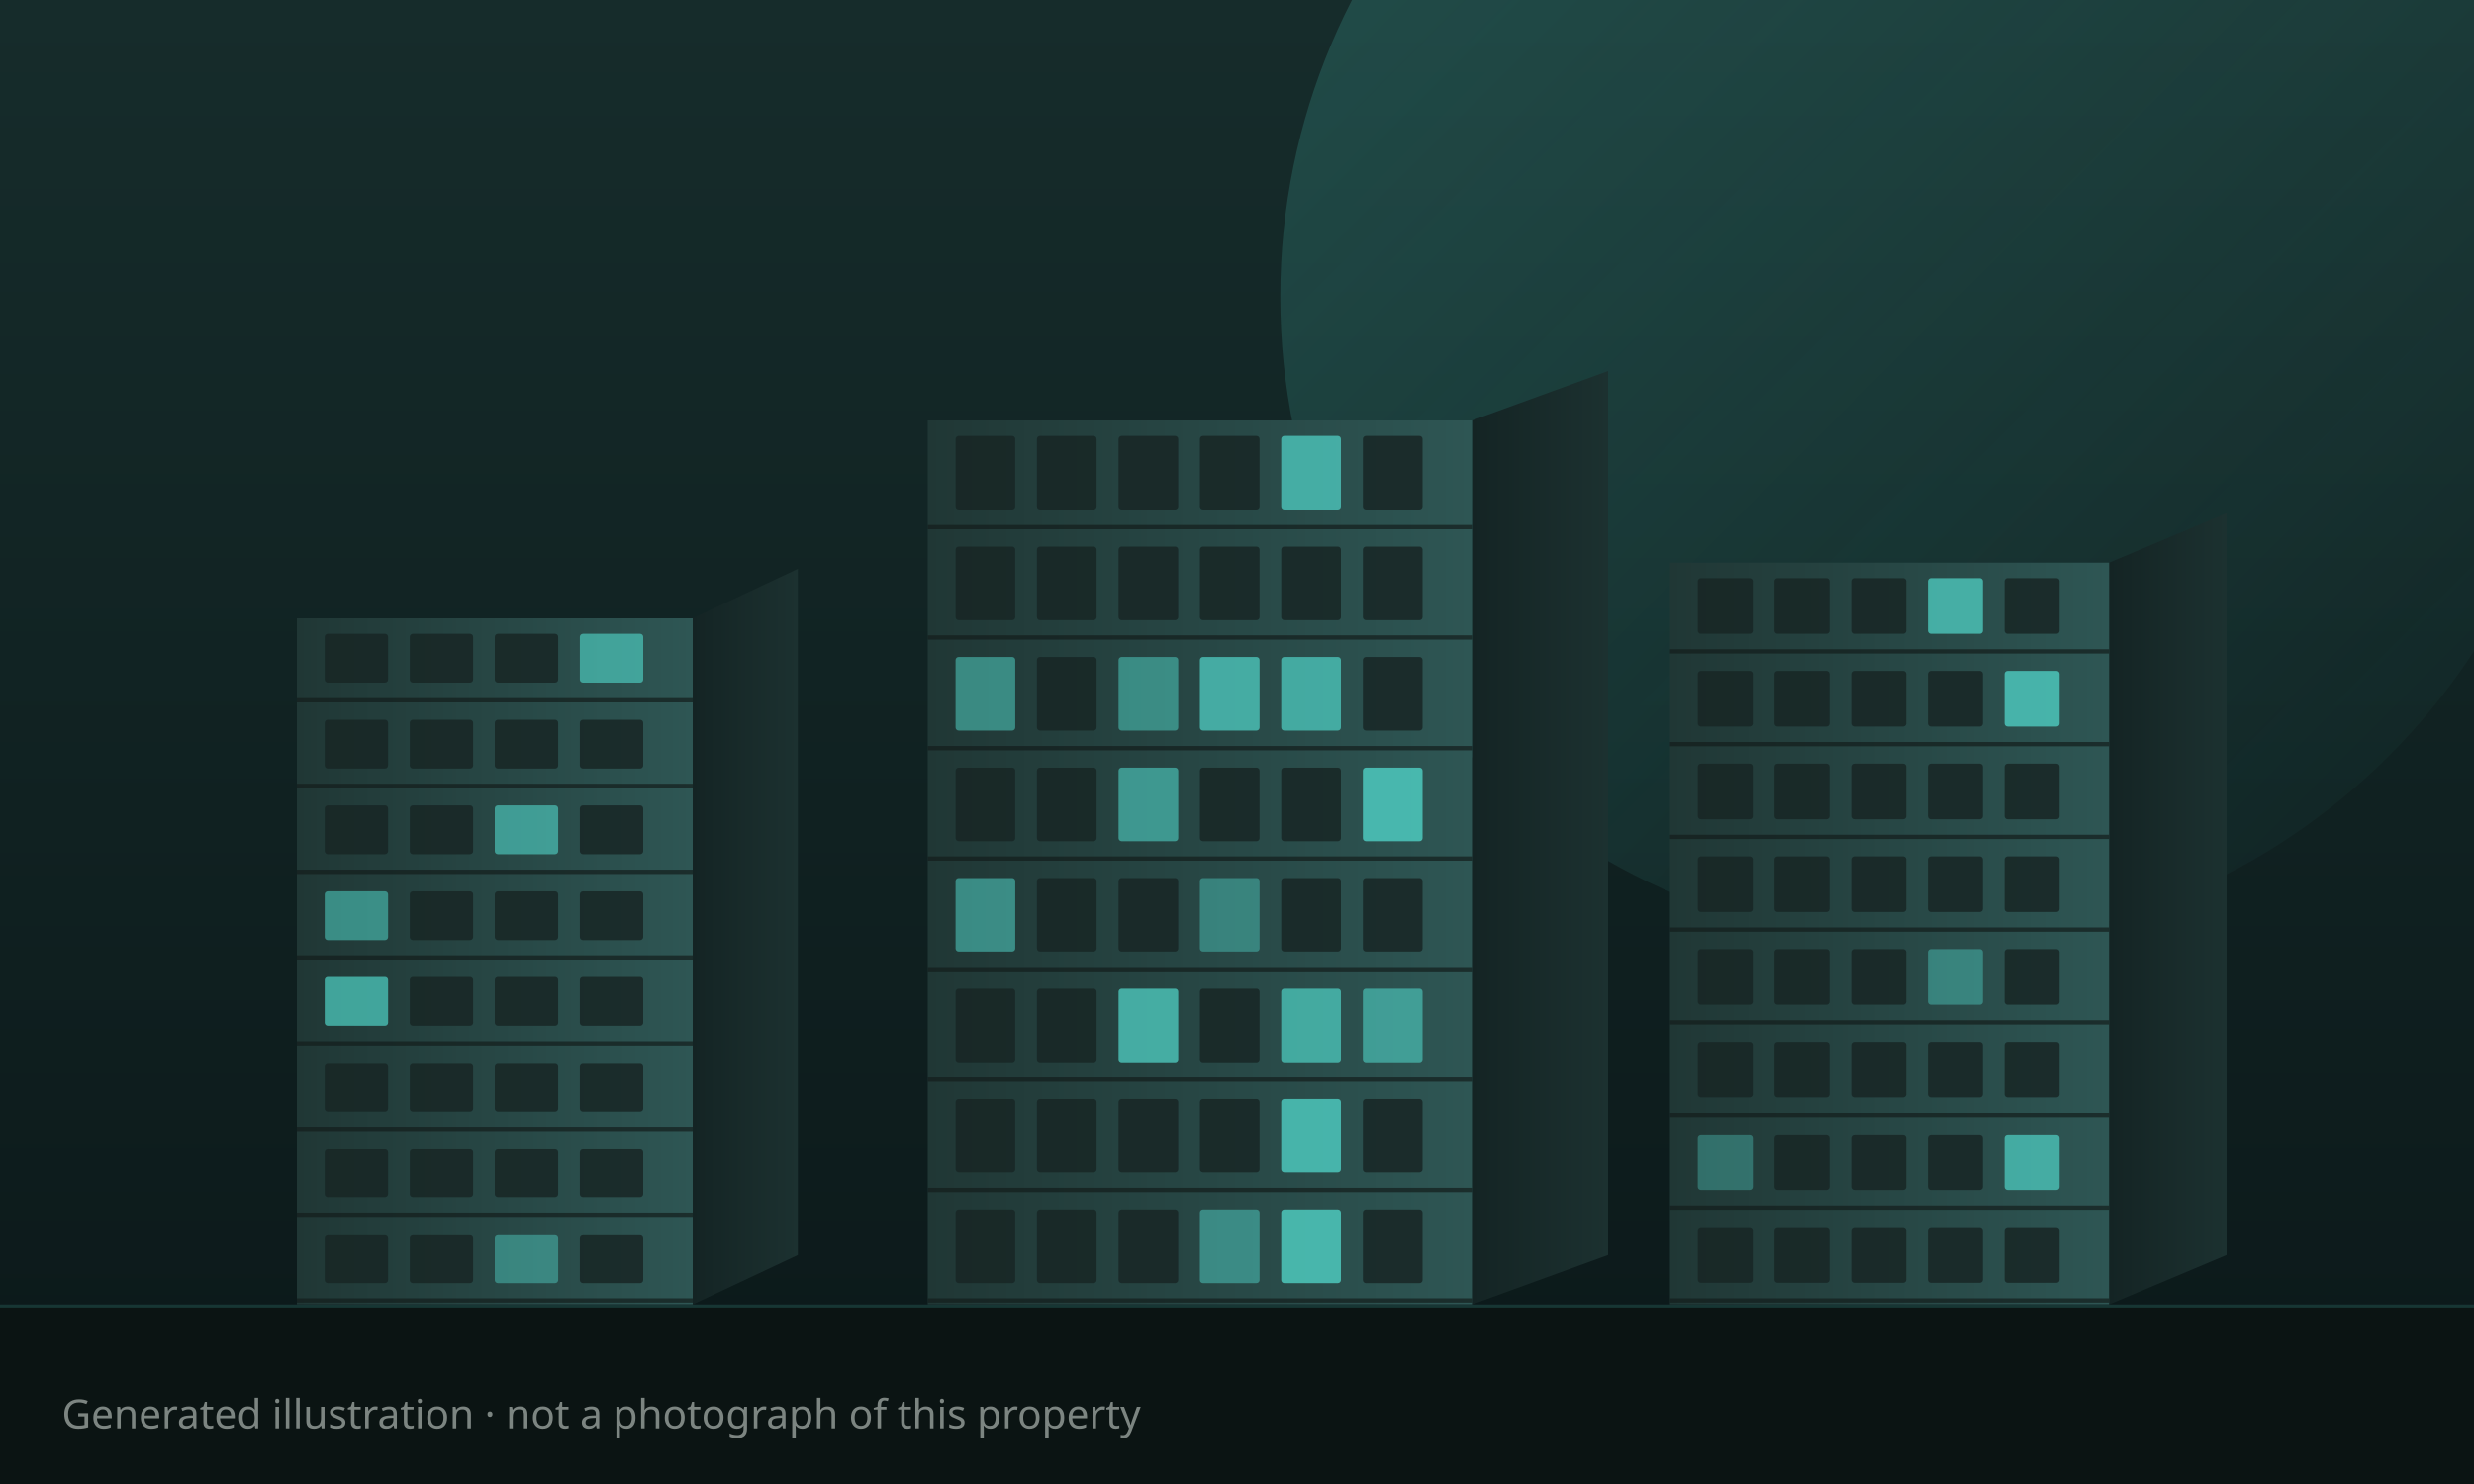
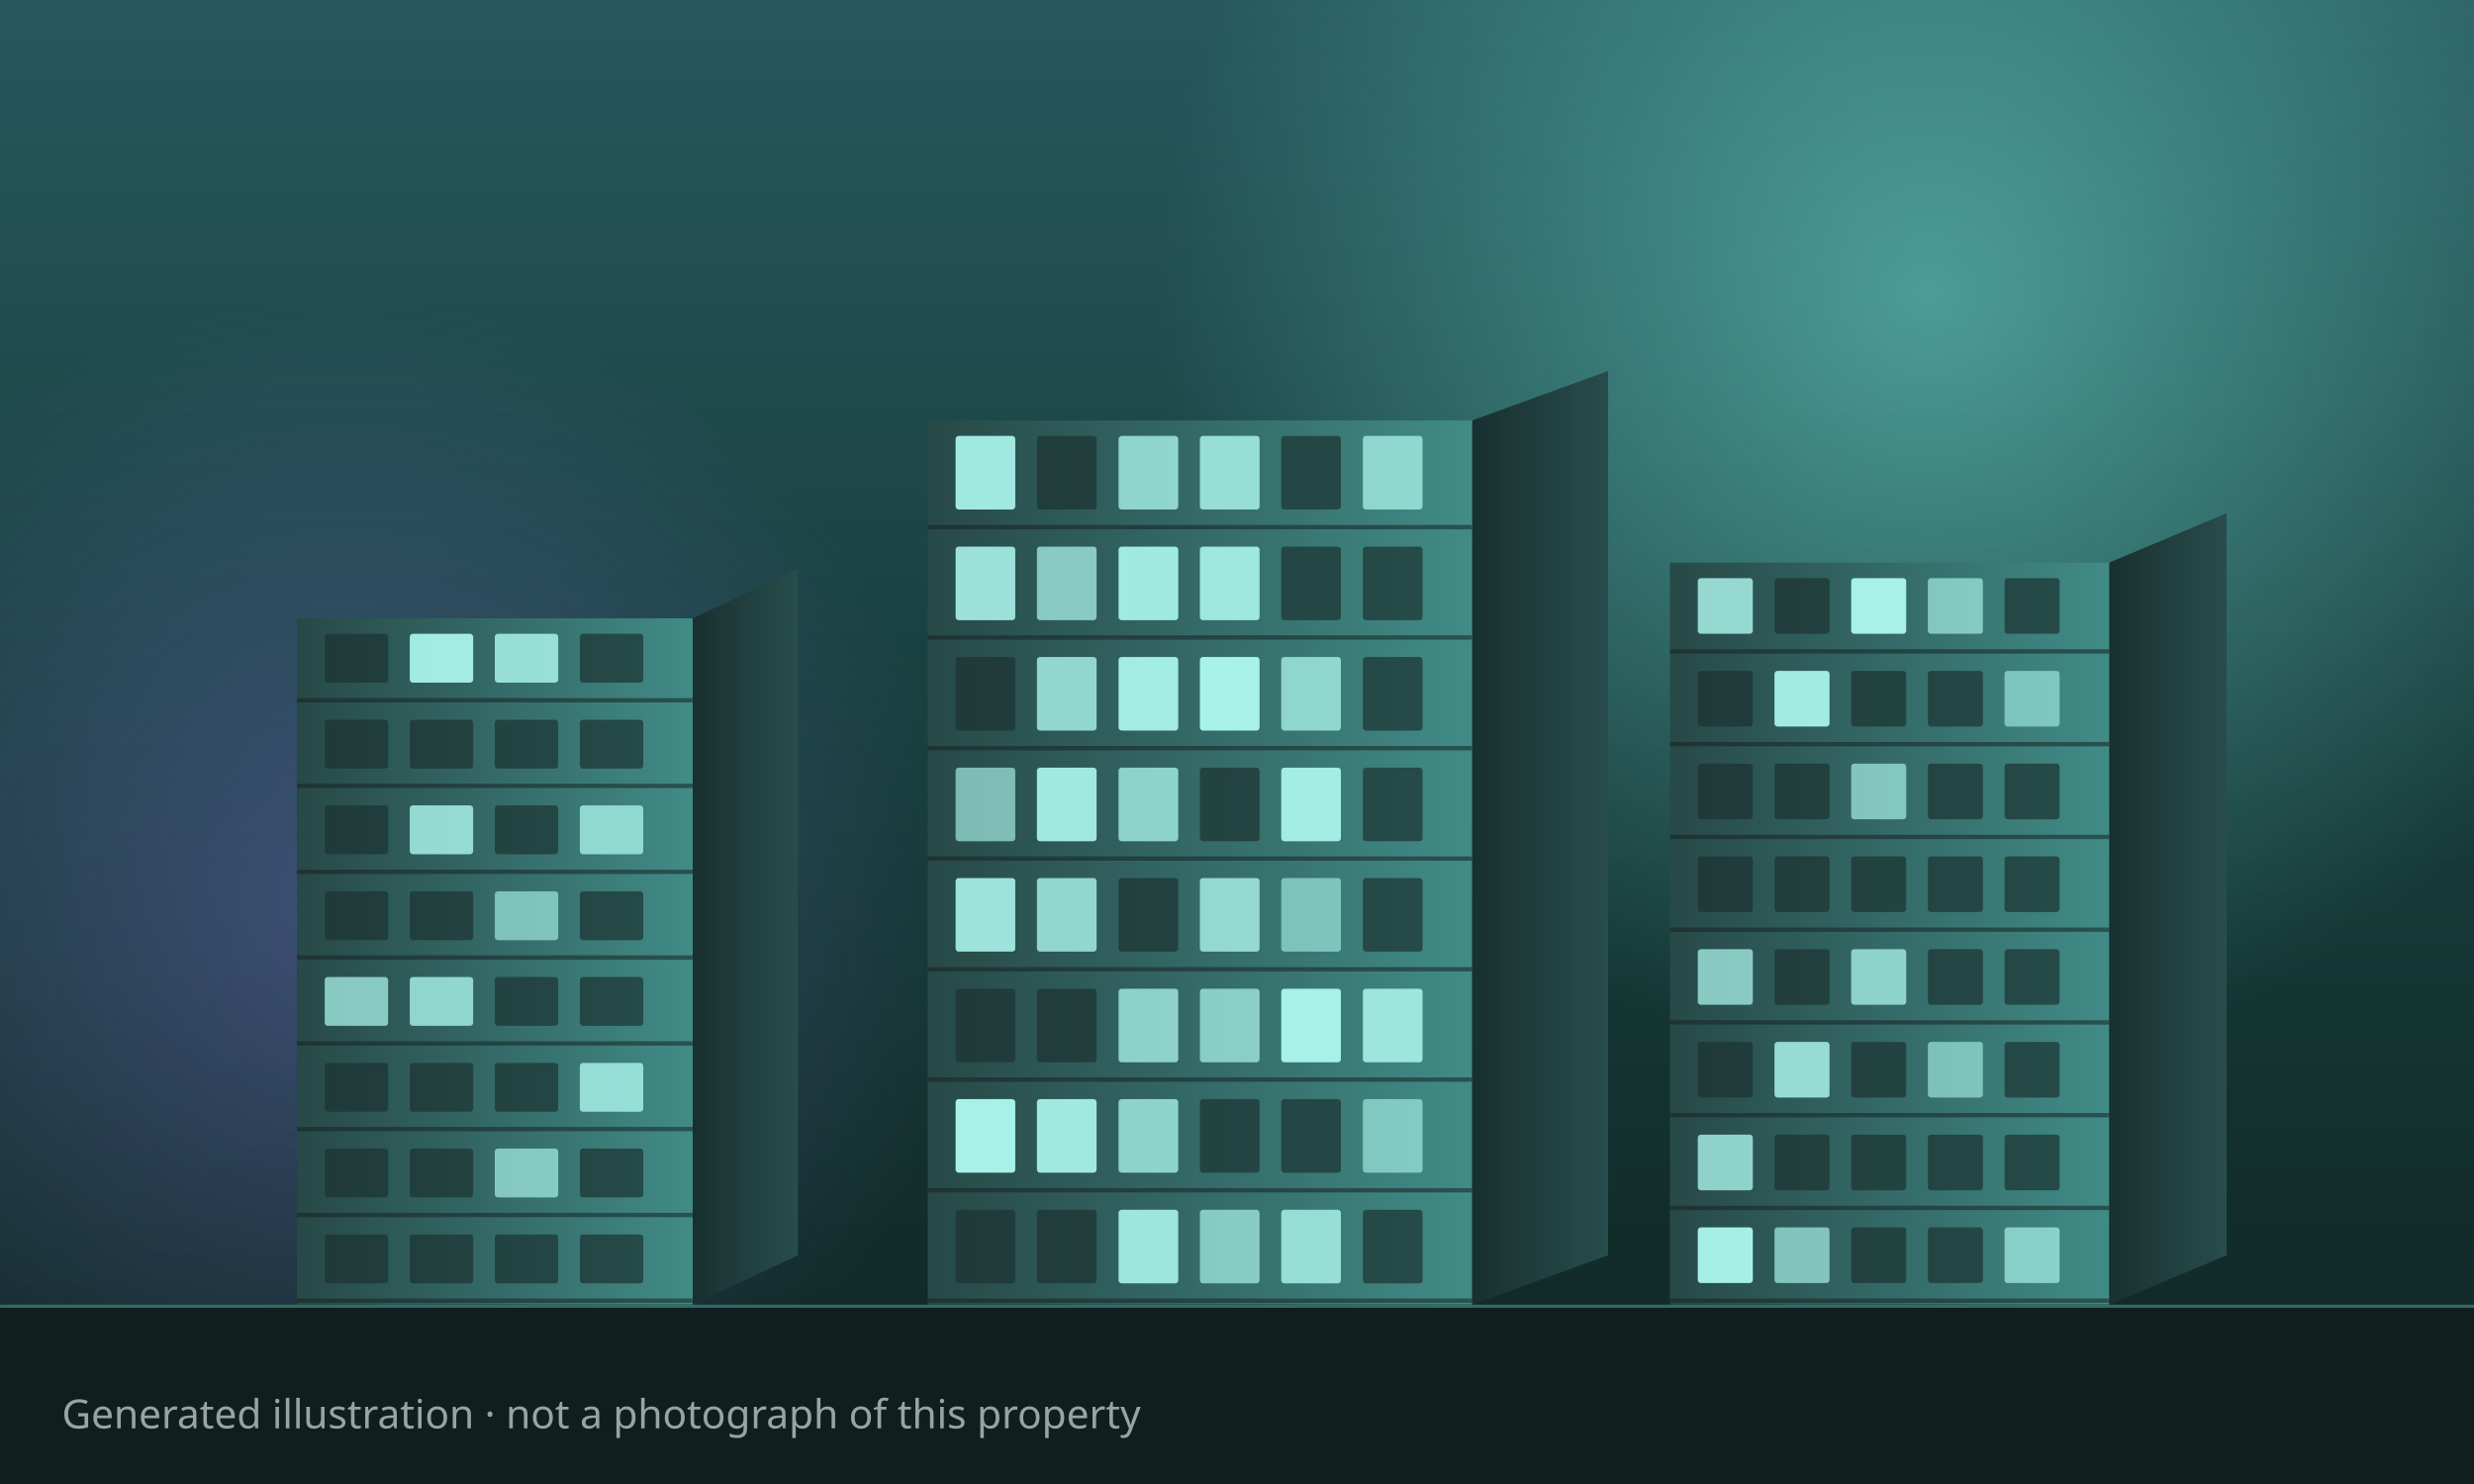
<svg xmlns="http://www.w3.org/2000/svg" viewBox="0 0 800 480" width="800" height="480" role="img" aria-label="Generated architectural illustration for 3 BHK in Northwind Arbour">
  <defs>
    <linearGradient id="sky" x1="0" y1="0" x2="0" y2="1">
-       <stop offset="0%" stop-color="hsl(177 34% 13%)" />
-       <stop offset="100%" stop-color="hsl(183 40% 7%)" />
+       <stop offset="0%" stop-color="hsl(187 42% 26%)" />
+       <stop offset="55%" stop-color="hsl(177 44% 16%)" />
+       <stop offset="100%" stop-color="hsl(173 46% 10%)" />
    </linearGradient>
-     <linearGradient id="glow" x1="0" y1="0" x2="1" y2="1">
-       <stop offset="0%" stop-color="#4fd1c5" stop-opacity="0.22" />
-       <stop offset="100%" stop-color="#4fd1c5" stop-opacity="0" />
-     </linearGradient>
+     <radialGradient id="glow">
+       <stop offset="0%" stop-color="#6fdcd2" stop-opacity="0.55" />
+       <stop offset="100%" stop-color="#6fdcd2" stop-opacity="0" />
+     </radialGradient>
+     <radialGradient id="glow2">
+       <stop offset="0%" stop-color="#8b7cf0" stop-opacity="0.34" />
+       <stop offset="100%" stop-color="#8b7cf0" stop-opacity="0" />
+     </radialGradient>
    <linearGradient id="face" x1="0" y1="0" x2="1" y2="0">
-       <stop offset="0%" stop-color="hsl(177 26% 17%)" />
-       <stop offset="100%" stop-color="hsl(177 30% 26%)" />
+       <stop offset="0%" stop-color="hsl(177 30% 22%)" />
+       <stop offset="100%" stop-color="hsl(177 36% 40%)" />
    </linearGradient>
    <linearGradient id="side" x1="0" y1="0" x2="1" y2="0">
-       <stop offset="0%" stop-color="hsl(177 30% 11%)" />
-       <stop offset="100%" stop-color="hsl(177 28% 15%)" />
+       <stop offset="0%" stop-color="hsl(177 34% 14%)" />
+       <stop offset="100%" stop-color="hsl(177 32% 23%)" />
    </linearGradient>
  </defs>
  <rect width="800" height="480" fill="url(#sky)" />
-   <circle cx="624" cy="96" r="210" fill="url(#glow)" />
+   <circle cx="624" cy="96" r="250" fill="url(#glow)" />
+   <circle cx="112" cy="297.6" r="200" fill="url(#glow2)" />
  <polygon points="224,200 258,184 258,406 224,422" fill="url(#side)" />
  <rect x="96" y="200" width="128" height="222" fill="url(#face)" />
-   <rect x="96" y="225.8" width="128" height="1.4" fill="hsl(177 22% 9%)" opacity="0.7" />
-   <rect x="105.0" y="205.0" width="20.5" height="15.8" rx="1" fill="hsl(177 24% 12%)" opacity="0.85" />
-   <rect x="132.5" y="205.0" width="20.5" height="15.8" rx="1" fill="hsl(177 24% 12%)" opacity="0.85" />
-   <rect x="160.0" y="205.0" width="20.5" height="15.8" rx="1" fill="hsl(177 24% 12%)" opacity="0.85" />
-   <rect x="187.5" y="205.0" width="20.5" height="15.8" rx="1" fill="#4fd1c5" opacity="0.64" />
-   <rect x="96" y="253.5" width="128" height="1.4" fill="hsl(177 22% 9%)" opacity="0.7" />
-   <rect x="105.0" y="232.8" width="20.5" height="15.8" rx="1" fill="hsl(177 24% 12%)" opacity="0.85" />
-   <rect x="132.5" y="232.8" width="20.5" height="15.8" rx="1" fill="hsl(177 24% 12%)" opacity="0.85" />
-   <rect x="160.0" y="232.8" width="20.5" height="15.8" rx="1" fill="hsl(177 24% 12%)" opacity="0.85" />
-   <rect x="187.5" y="232.8" width="20.5" height="15.8" rx="1" fill="hsl(177 24% 12%)" opacity="0.85" />
-   <rect x="96" y="281.3" width="128" height="1.4" fill="hsl(177 22% 9%)" opacity="0.7" />
-   <rect x="105.0" y="260.5" width="20.5" height="15.8" rx="1" fill="hsl(177 24% 12%)" opacity="0.85" />
-   <rect x="132.5" y="260.5" width="20.5" height="15.8" rx="1" fill="hsl(177 24% 12%)" opacity="0.85" />
-   <rect x="160.0" y="260.5" width="20.5" height="15.8" rx="1" fill="#4fd1c5" opacity="0.62" />
-   <rect x="187.5" y="260.5" width="20.5" height="15.8" rx="1" fill="hsl(177 24% 12%)" opacity="0.85" />
-   <rect x="96" y="309.0" width="128" height="1.4" fill="hsl(177 22% 9%)" opacity="0.7" />
-   <rect x="105.0" y="288.3" width="20.5" height="15.8" rx="1" fill="#4fd1c5" opacity="0.55" />
-   <rect x="132.5" y="288.3" width="20.5" height="15.8" rx="1" fill="hsl(177 24% 12%)" opacity="0.85" />
-   <rect x="160.0" y="288.3" width="20.5" height="15.8" rx="1" fill="hsl(177 24% 12%)" opacity="0.85" />
-   <rect x="187.5" y="288.3" width="20.5" height="15.8" rx="1" fill="hsl(177 24% 12%)" opacity="0.85" />
-   <rect x="96" y="336.8" width="128" height="1.4" fill="hsl(177 22% 9%)" opacity="0.7" />
-   <rect x="105.0" y="316.0" width="20.5" height="15.8" rx="1" fill="#4fd1c5" opacity="0.70" />
-   <rect x="132.5" y="316.0" width="20.5" height="15.8" rx="1" fill="hsl(177 24% 12%)" opacity="0.85" />
-   <rect x="160.0" y="316.0" width="20.5" height="15.8" rx="1" fill="hsl(177 24% 12%)" opacity="0.85" />
-   <rect x="187.5" y="316.0" width="20.5" height="15.8" rx="1" fill="hsl(177 24% 12%)" opacity="0.85" />
-   <rect x="96" y="364.5" width="128" height="1.4" fill="hsl(177 22% 9%)" opacity="0.7" />
-   <rect x="105.0" y="343.8" width="20.5" height="15.8" rx="1" fill="hsl(177 24% 12%)" opacity="0.85" />
-   <rect x="132.5" y="343.8" width="20.5" height="15.8" rx="1" fill="hsl(177 24% 12%)" opacity="0.85" />
-   <rect x="160.0" y="343.8" width="20.5" height="15.8" rx="1" fill="hsl(177 24% 12%)" opacity="0.85" />
-   <rect x="187.5" y="343.8" width="20.5" height="15.8" rx="1" fill="hsl(177 24% 12%)" opacity="0.85" />
-   <rect x="96" y="392.3" width="128" height="1.4" fill="hsl(177 22% 9%)" opacity="0.7" />
-   <rect x="105.0" y="371.5" width="20.5" height="15.8" rx="1" fill="hsl(177 24% 12%)" opacity="0.85" />
-   <rect x="132.5" y="371.5" width="20.5" height="15.8" rx="1" fill="hsl(177 24% 12%)" opacity="0.85" />
-   <rect x="160.0" y="371.5" width="20.5" height="15.8" rx="1" fill="hsl(177 24% 12%)" opacity="0.85" />
-   <rect x="187.5" y="371.5" width="20.5" height="15.8" rx="1" fill="hsl(177 24% 12%)" opacity="0.85" />
-   <rect x="96" y="420.0" width="128" height="1.4" fill="hsl(177 22% 9%)" opacity="0.7" />
-   <rect x="105.0" y="399.3" width="20.5" height="15.8" rx="1" fill="hsl(177 24% 12%)" opacity="0.85" />
-   <rect x="132.5" y="399.3" width="20.5" height="15.8" rx="1" fill="hsl(177 24% 12%)" opacity="0.85" />
-   <rect x="160.0" y="399.3" width="20.5" height="15.8" rx="1" fill="#4fd1c5" opacity="0.45" />
-   <rect x="187.5" y="399.3" width="20.5" height="15.8" rx="1" fill="hsl(177 24% 12%)" opacity="0.85" />
+   <rect x="96" y="225.8" width="128" height="1.4" fill="hsl(177 26% 11%)" opacity="0.55" />
+   <rect x="105.0" y="205.0" width="20.5" height="15.8" rx="1" fill="hsl(177 30% 15%)" opacity="0.7" />
+   <rect x="132.5" y="205.0" width="20.5" height="15.8" rx="1" fill="#a8f2e9" opacity="0.95" />
+   <rect x="160.0" y="205.0" width="20.5" height="15.8" rx="1" fill="#a8f2e9" opacity="0.85" />
+   <rect x="187.5" y="205.0" width="20.5" height="15.8" rx="1" fill="hsl(177 30% 15%)" opacity="0.7" />
+   <rect x="96" y="253.5" width="128" height="1.4" fill="hsl(177 26% 11%)" opacity="0.55" />
+   <rect x="105.0" y="232.8" width="20.5" height="15.8" rx="1" fill="hsl(177 30% 15%)" opacity="0.7" />
+   <rect x="132.5" y="232.8" width="20.5" height="15.8" rx="1" fill="hsl(177 30% 15%)" opacity="0.7" />
+   <rect x="160.0" y="232.8" width="20.5" height="15.8" rx="1" fill="hsl(177 30% 15%)" opacity="0.7" />
+   <rect x="187.5" y="232.8" width="20.5" height="15.8" rx="1" fill="hsl(177 30% 15%)" opacity="0.7" />
+   <rect x="96" y="281.3" width="128" height="1.4" fill="hsl(177 26% 11%)" opacity="0.55" />
+   <rect x="105.0" y="260.5" width="20.5" height="15.8" rx="1" fill="hsl(177 30% 15%)" opacity="0.7" />
+   <rect x="132.5" y="260.5" width="20.5" height="15.8" rx="1" fill="#a8f2e9" opacity="0.84" />
+   <rect x="160.0" y="260.5" width="20.5" height="15.8" rx="1" fill="hsl(177 30% 15%)" opacity="0.7" />
+   <rect x="187.5" y="260.5" width="20.5" height="15.8" rx="1" fill="#a8f2e9" opacity="0.78" />
+   <rect x="96" y="309.0" width="128" height="1.4" fill="hsl(177 26% 11%)" opacity="0.55" />
+   <rect x="105.0" y="288.3" width="20.5" height="15.8" rx="1" fill="hsl(177 30% 15%)" opacity="0.7" />
+   <rect x="132.5" y="288.3" width="20.5" height="15.8" rx="1" fill="hsl(177 30% 15%)" opacity="0.7" />
+   <rect x="160.0" y="288.3" width="20.5" height="15.8" rx="1" fill="#a8f2e9" opacity="0.64" />
+   <rect x="187.5" y="288.3" width="20.5" height="15.8" rx="1" fill="hsl(177 30% 15%)" opacity="0.7" />
+   <rect x="96" y="336.8" width="128" height="1.4" fill="hsl(177 26% 11%)" opacity="0.55" />
+   <rect x="105.0" y="316.0" width="20.5" height="15.8" rx="1" fill="#a8f2e9" opacity="0.75" />
+   <rect x="132.5" y="316.0" width="20.5" height="15.8" rx="1" fill="#a8f2e9" opacity="0.81" />
+   <rect x="160.0" y="316.0" width="20.5" height="15.8" rx="1" fill="hsl(177 30% 15%)" opacity="0.7" />
+   <rect x="187.5" y="316.0" width="20.5" height="15.8" rx="1" fill="hsl(177 30% 15%)" opacity="0.7" />
+   <rect x="96" y="364.5" width="128" height="1.4" fill="hsl(177 26% 11%)" opacity="0.55" />
+   <rect x="105.0" y="343.8" width="20.5" height="15.8" rx="1" fill="hsl(177 30% 15%)" opacity="0.7" />
+   <rect x="132.5" y="343.8" width="20.5" height="15.8" rx="1" fill="hsl(177 30% 15%)" opacity="0.7" />
+   <rect x="160.0" y="343.8" width="20.5" height="15.8" rx="1" fill="hsl(177 30% 15%)" opacity="0.7" />
+   <rect x="187.5" y="343.8" width="20.5" height="15.8" rx="1" fill="#a8f2e9" opacity="0.83" />
+   <rect x="96" y="392.3" width="128" height="1.4" fill="hsl(177 26% 11%)" opacity="0.55" />
+   <rect x="105.0" y="371.5" width="20.5" height="15.8" rx="1" fill="hsl(177 30% 15%)" opacity="0.7" />
+   <rect x="132.5" y="371.5" width="20.5" height="15.8" rx="1" fill="hsl(177 30% 15%)" opacity="0.7" />
+   <rect x="160.0" y="371.5" width="20.5" height="15.8" rx="1" fill="#a8f2e9" opacity="0.69" />
+   <rect x="187.5" y="371.5" width="20.5" height="15.8" rx="1" fill="hsl(177 30% 15%)" opacity="0.7" />
+   <rect x="96" y="420.0" width="128" height="1.4" fill="hsl(177 26% 11%)" opacity="0.55" />
+   <rect x="105.0" y="399.3" width="20.5" height="15.8" rx="1" fill="hsl(177 30% 15%)" opacity="0.7" />
+   <rect x="132.5" y="399.3" width="20.5" height="15.8" rx="1" fill="hsl(177 30% 15%)" opacity="0.7" />
+   <rect x="160.0" y="399.3" width="20.5" height="15.8" rx="1" fill="hsl(177 30% 15%)" opacity="0.7" />
+   <rect x="187.5" y="399.3" width="20.5" height="15.8" rx="1" fill="hsl(177 30% 15%)" opacity="0.7" />
  <polygon points="476,136 520,120 520,406 476,422" fill="url(#side)" />
  <rect x="300" y="136" width="176" height="286" fill="url(#face)" />
-   <rect x="300" y="169.8" width="176" height="1.4" fill="hsl(177 22% 9%)" opacity="0.7" />
-   <rect x="309.0" y="141.0" width="19.3" height="23.8" rx="1" fill="hsl(177 24% 12%)" opacity="0.85" />
-   <rect x="335.3" y="141.0" width="19.3" height="23.8" rx="1" fill="hsl(177 24% 12%)" opacity="0.85" />
-   <rect x="361.7" y="141.0" width="19.3" height="23.8" rx="1" fill="hsl(177 24% 12%)" opacity="0.85" />
-   <rect x="388.0" y="141.0" width="19.3" height="23.8" rx="1" fill="hsl(177 24% 12%)" opacity="0.85" />
-   <rect x="414.3" y="141.0" width="19.3" height="23.8" rx="1" fill="#4fd1c5" opacity="0.73" />
-   <rect x="440.7" y="141.0" width="19.3" height="23.8" rx="1" fill="hsl(177 24% 12%)" opacity="0.85" />
-   <rect x="300" y="205.5" width="176" height="1.4" fill="hsl(177 22% 9%)" opacity="0.7" />
-   <rect x="309.0" y="176.8" width="19.3" height="23.8" rx="1" fill="hsl(177 24% 12%)" opacity="0.85" />
-   <rect x="335.3" y="176.8" width="19.3" height="23.8" rx="1" fill="hsl(177 24% 12%)" opacity="0.85" />
-   <rect x="361.7" y="176.8" width="19.3" height="23.8" rx="1" fill="hsl(177 24% 12%)" opacity="0.85" />
-   <rect x="388.0" y="176.8" width="19.3" height="23.8" rx="1" fill="hsl(177 24% 12%)" opacity="0.85" />
-   <rect x="414.3" y="176.8" width="19.3" height="23.8" rx="1" fill="hsl(177 24% 12%)" opacity="0.85" />
-   <rect x="440.7" y="176.8" width="19.3" height="23.8" rx="1" fill="hsl(177 24% 12%)" opacity="0.85" />
-   <rect x="300" y="241.3" width="176" height="1.4" fill="hsl(177 22% 9%)" opacity="0.7" />
-   <rect x="309.0" y="212.5" width="19.3" height="23.8" rx="1" fill="#4fd1c5" opacity="0.53" />
-   <rect x="335.3" y="212.5" width="19.3" height="23.8" rx="1" fill="hsl(177 24% 12%)" opacity="0.85" />
-   <rect x="361.7" y="212.5" width="19.3" height="23.8" rx="1" fill="#4fd1c5" opacity="0.51" />
-   <rect x="388.0" y="212.5" width="19.3" height="23.8" rx="1" fill="#4fd1c5" opacity="0.73" />
-   <rect x="414.3" y="212.5" width="19.3" height="23.8" rx="1" fill="#4fd1c5" opacity="0.71" />
-   <rect x="440.7" y="212.5" width="19.3" height="23.8" rx="1" fill="hsl(177 24% 12%)" opacity="0.85" />
-   <rect x="300" y="277.0" width="176" height="1.4" fill="hsl(177 22% 9%)" opacity="0.7" />
-   <rect x="309.0" y="248.3" width="19.3" height="23.8" rx="1" fill="hsl(177 24% 12%)" opacity="0.85" />
-   <rect x="335.3" y="248.3" width="19.3" height="23.8" rx="1" fill="hsl(177 24% 12%)" opacity="0.85" />
-   <rect x="361.7" y="248.3" width="19.3" height="23.8" rx="1" fill="#4fd1c5" opacity="0.59" />
-   <rect x="388.0" y="248.3" width="19.3" height="23.8" rx="1" fill="hsl(177 24% 12%)" opacity="0.85" />
-   <rect x="414.3" y="248.3" width="19.3" height="23.8" rx="1" fill="hsl(177 24% 12%)" opacity="0.85" />
-   <rect x="440.7" y="248.3" width="19.3" height="23.8" rx="1" fill="#4fd1c5" opacity="0.80" />
-   <rect x="300" y="312.8" width="176" height="1.4" fill="hsl(177 22% 9%)" opacity="0.7" />
-   <rect x="309.0" y="284.0" width="19.3" height="23.8" rx="1" fill="#4fd1c5" opacity="0.54" />
-   <rect x="335.3" y="284.0" width="19.3" height="23.8" rx="1" fill="hsl(177 24% 12%)" opacity="0.85" />
-   <rect x="361.7" y="284.0" width="19.3" height="23.8" rx="1" fill="hsl(177 24% 12%)" opacity="0.85" />
-   <rect x="388.0" y="284.0" width="19.3" height="23.8" rx="1" fill="#4fd1c5" opacity="0.43" />
-   <rect x="414.3" y="284.0" width="19.3" height="23.8" rx="1" fill="hsl(177 24% 12%)" opacity="0.85" />
-   <rect x="440.7" y="284.0" width="19.3" height="23.8" rx="1" fill="hsl(177 24% 12%)" opacity="0.85" />
-   <rect x="300" y="348.5" width="176" height="1.4" fill="hsl(177 22% 9%)" opacity="0.7" />
-   <rect x="309.0" y="319.8" width="19.3" height="23.8" rx="1" fill="hsl(177 24% 12%)" opacity="0.85" />
-   <rect x="335.3" y="319.8" width="19.3" height="23.8" rx="1" fill="hsl(177 24% 12%)" opacity="0.85" />
-   <rect x="361.7" y="319.8" width="19.3" height="23.8" rx="1" fill="#4fd1c5" opacity="0.74" />
-   <rect x="388.0" y="319.8" width="19.3" height="23.8" rx="1" fill="hsl(177 24% 12%)" opacity="0.85" />
-   <rect x="414.3" y="319.8" width="19.3" height="23.8" rx="1" fill="#4fd1c5" opacity="0.70" />
-   <rect x="440.7" y="319.8" width="19.3" height="23.8" rx="1" fill="#4fd1c5" opacity="0.60" />
-   <rect x="300" y="384.3" width="176" height="1.4" fill="hsl(177 22% 9%)" opacity="0.7" />
-   <rect x="309.0" y="355.5" width="19.3" height="23.8" rx="1" fill="hsl(177 24% 12%)" opacity="0.85" />
-   <rect x="335.3" y="355.5" width="19.3" height="23.8" rx="1" fill="hsl(177 24% 12%)" opacity="0.85" />
-   <rect x="361.7" y="355.5" width="19.3" height="23.8" rx="1" fill="hsl(177 24% 12%)" opacity="0.85" />
-   <rect x="388.0" y="355.5" width="19.3" height="23.8" rx="1" fill="hsl(177 24% 12%)" opacity="0.85" />
-   <rect x="414.3" y="355.5" width="19.3" height="23.8" rx="1" fill="#4fd1c5" opacity="0.78" />
-   <rect x="440.7" y="355.5" width="19.3" height="23.8" rx="1" fill="hsl(177 24% 12%)" opacity="0.85" />
-   <rect x="300" y="420.0" width="176" height="1.4" fill="hsl(177 22% 9%)" opacity="0.7" />
-   <rect x="309.0" y="391.3" width="19.3" height="23.8" rx="1" fill="hsl(177 24% 12%)" opacity="0.85" />
-   <rect x="335.3" y="391.3" width="19.3" height="23.8" rx="1" fill="hsl(177 24% 12%)" opacity="0.85" />
-   <rect x="361.7" y="391.3" width="19.3" height="23.8" rx="1" fill="hsl(177 24% 12%)" opacity="0.85" />
-   <rect x="388.0" y="391.3" width="19.3" height="23.8" rx="1" fill="#4fd1c5" opacity="0.49" />
-   <rect x="414.3" y="391.3" width="19.3" height="23.8" rx="1" fill="#4fd1c5" opacity="0.79" />
-   <rect x="440.7" y="391.3" width="19.3" height="23.8" rx="1" fill="hsl(177 24% 12%)" opacity="0.85" />
+   <rect x="300" y="169.8" width="176" height="1.4" fill="hsl(177 26% 11%)" opacity="0.55" />
+   <rect x="309.0" y="141.0" width="19.3" height="23.8" rx="1" fill="#a8f2e9" opacity="0.94" />
+   <rect x="335.3" y="141.0" width="19.3" height="23.8" rx="1" fill="hsl(177 30% 15%)" opacity="0.7" />
+   <rect x="361.7" y="141.0" width="19.3" height="23.8" rx="1" fill="#a8f2e9" opacity="0.79" />
+   <rect x="388.0" y="141.0" width="19.3" height="23.8" rx="1" fill="#a8f2e9" opacity="0.85" />
+   <rect x="414.3" y="141.0" width="19.3" height="23.8" rx="1" fill="hsl(177 30% 15%)" opacity="0.7" />
+   <rect x="440.7" y="141.0" width="19.3" height="23.8" rx="1" fill="#a8f2e9" opacity="0.76" />
+   <rect x="300" y="205.5" width="176" height="1.4" fill="hsl(177 26% 11%)" opacity="0.55" />
+   <rect x="309.0" y="176.8" width="19.3" height="23.8" rx="1" fill="#a8f2e9" opacity="0.90" />
+   <rect x="335.3" y="176.8" width="19.3" height="23.8" rx="1" fill="#a8f2e9" opacity="0.74" />
+   <rect x="361.7" y="176.8" width="19.3" height="23.8" rx="1" fill="#a8f2e9" opacity="0.94" />
+   <rect x="388.0" y="176.8" width="19.3" height="23.8" rx="1" fill="#a8f2e9" opacity="0.92" />
+   <rect x="414.3" y="176.8" width="19.3" height="23.8" rx="1" fill="hsl(177 30% 15%)" opacity="0.7" />
+   <rect x="440.7" y="176.8" width="19.3" height="23.8" rx="1" fill="hsl(177 30% 15%)" opacity="0.7" />
+   <rect x="300" y="241.3" width="176" height="1.4" fill="hsl(177 26% 11%)" opacity="0.55" />
+   <rect x="309.0" y="212.5" width="19.3" height="23.8" rx="1" fill="hsl(177 30% 15%)" opacity="0.7" />
+   <rect x="335.3" y="212.5" width="19.3" height="23.8" rx="1" fill="#a8f2e9" opacity="0.82" />
+   <rect x="361.7" y="212.5" width="19.3" height="23.8" rx="1" fill="#a8f2e9" opacity="0.95" />
+   <rect x="388.0" y="212.5" width="19.3" height="23.8" rx="1" fill="#a8f2e9" opacity="1.00" />
+   <rect x="414.3" y="212.5" width="19.3" height="23.8" rx="1" fill="#a8f2e9" opacity="0.77" />
+   <rect x="440.7" y="212.5" width="19.3" height="23.8" rx="1" fill="hsl(177 30% 15%)" opacity="0.7" />
+   <rect x="300" y="277.0" width="176" height="1.4" fill="hsl(177 26% 11%)" opacity="0.55" />
+   <rect x="309.0" y="248.3" width="19.3" height="23.8" rx="1" fill="#a8f2e9" opacity="0.67" />
+   <rect x="335.3" y="248.3" width="19.3" height="23.8" rx="1" fill="#a8f2e9" opacity="0.94" />
+   <rect x="361.7" y="248.3" width="19.3" height="23.8" rx="1" fill="#a8f2e9" opacity="0.78" />
+   <rect x="388.0" y="248.3" width="19.3" height="23.8" rx="1" fill="hsl(177 30% 15%)" opacity="0.7" />
+   <rect x="414.3" y="248.3" width="19.3" height="23.8" rx="1" fill="#a8f2e9" opacity="0.95" />
+   <rect x="440.7" y="248.3" width="19.3" height="23.8" rx="1" fill="hsl(177 30% 15%)" opacity="0.7" />
+   <rect x="300" y="312.8" width="176" height="1.4" fill="hsl(177 26% 11%)" opacity="0.55" />
+   <rect x="309.0" y="284.0" width="19.3" height="23.8" rx="1" fill="#a8f2e9" opacity="0.91" />
+   <rect x="335.3" y="284.0" width="19.3" height="23.8" rx="1" fill="#a8f2e9" opacity="0.82" />
+   <rect x="361.7" y="284.0" width="19.3" height="23.8" rx="1" fill="hsl(177 30% 15%)" opacity="0.7" />
+   <rect x="388.0" y="284.0" width="19.3" height="23.8" rx="1" fill="#a8f2e9" opacity="0.82" />
+   <rect x="414.3" y="284.0" width="19.3" height="23.8" rx="1" fill="#a8f2e9" opacity="0.62" />
+   <rect x="440.7" y="284.0" width="19.3" height="23.8" rx="1" fill="hsl(177 30% 15%)" opacity="0.7" />
+   <rect x="300" y="348.5" width="176" height="1.4" fill="hsl(177 26% 11%)" opacity="0.55" />
+   <rect x="309.0" y="319.8" width="19.3" height="23.8" rx="1" fill="hsl(177 30% 15%)" opacity="0.7" />
+   <rect x="335.3" y="319.8" width="19.3" height="23.8" rx="1" fill="hsl(177 30% 15%)" opacity="0.7" />
+   <rect x="361.7" y="319.8" width="19.3" height="23.8" rx="1" fill="#a8f2e9" opacity="0.77" />
+   <rect x="388.0" y="319.8" width="19.3" height="23.8" rx="1" fill="#a8f2e9" opacity="0.73" />
+   <rect x="414.3" y="319.8" width="19.3" height="23.8" rx="1" fill="#a8f2e9" opacity="0.99" />
+   <rect x="440.7" y="319.8" width="19.3" height="23.8" rx="1" fill="#a8f2e9" opacity="0.89" />
+   <rect x="300" y="384.3" width="176" height="1.4" fill="hsl(177 26% 11%)" opacity="0.55" />
+   <rect x="309.0" y="355.5" width="19.3" height="23.8" rx="1" fill="#a8f2e9" opacity="0.99" />
+   <rect x="335.3" y="355.5" width="19.3" height="23.8" rx="1" fill="#a8f2e9" opacity="0.94" />
+   <rect x="361.7" y="355.5" width="19.3" height="23.8" rx="1" fill="#a8f2e9" opacity="0.78" />
+   <rect x="388.0" y="355.5" width="19.3" height="23.8" rx="1" fill="hsl(177 30% 15%)" opacity="0.7" />
+   <rect x="414.3" y="355.5" width="19.3" height="23.8" rx="1" fill="hsl(177 30% 15%)" opacity="0.7" />
+   <rect x="440.7" y="355.5" width="19.3" height="23.8" rx="1" fill="#a8f2e9" opacity="0.64" />
+   <rect x="300" y="420.0" width="176" height="1.4" fill="hsl(177 26% 11%)" opacity="0.55" />
+   <rect x="309.0" y="391.3" width="19.3" height="23.8" rx="1" fill="hsl(177 30% 15%)" opacity="0.7" />
+   <rect x="335.3" y="391.3" width="19.3" height="23.8" rx="1" fill="hsl(177 30% 15%)" opacity="0.7" />
+   <rect x="361.7" y="391.3" width="19.3" height="23.8" rx="1" fill="#a8f2e9" opacity="0.91" />
+   <rect x="388.0" y="391.3" width="19.3" height="23.8" rx="1" fill="#a8f2e9" opacity="0.71" />
+   <rect x="414.3" y="391.3" width="19.3" height="23.8" rx="1" fill="#a8f2e9" opacity="0.83" />
+   <rect x="440.7" y="391.3" width="19.3" height="23.8" rx="1" fill="hsl(177 30% 15%)" opacity="0.7" />
  <polygon points="682,182 720,166 720,406 682,422" fill="url(#side)" />
  <rect x="540" y="182" width="142" height="240" fill="url(#face)" />
-   <rect x="540" y="210.0" width="142" height="1.4" fill="hsl(177 22% 9%)" opacity="0.7" />
-   <rect x="549.0" y="187.0" width="17.8" height="18.0" rx="1" fill="hsl(177 24% 12%)" opacity="0.85" />
-   <rect x="573.8" y="187.0" width="17.8" height="18.0" rx="1" fill="hsl(177 24% 12%)" opacity="0.85" />
-   <rect x="598.6" y="187.0" width="17.8" height="18.0" rx="1" fill="hsl(177 24% 12%)" opacity="0.85" />
-   <rect x="623.4" y="187.0" width="17.8" height="18.0" rx="1" fill="#4fd1c5" opacity="0.74" />
-   <rect x="648.2" y="187.0" width="17.8" height="18.0" rx="1" fill="hsl(177 24% 12%)" opacity="0.85" />
-   <rect x="540" y="240.0" width="142" height="1.4" fill="hsl(177 22% 9%)" opacity="0.7" />
-   <rect x="549.0" y="217.0" width="17.8" height="18.0" rx="1" fill="hsl(177 24% 12%)" opacity="0.85" />
-   <rect x="573.8" y="217.0" width="17.8" height="18.0" rx="1" fill="hsl(177 24% 12%)" opacity="0.85" />
-   <rect x="598.6" y="217.0" width="17.8" height="18.0" rx="1" fill="hsl(177 24% 12%)" opacity="0.85" />
-   <rect x="623.4" y="217.0" width="17.8" height="18.0" rx="1" fill="hsl(177 24% 12%)" opacity="0.85" />
-   <rect x="648.2" y="217.0" width="17.8" height="18.0" rx="1" fill="#4fd1c5" opacity="0.77" />
-   <rect x="540" y="270.0" width="142" height="1.4" fill="hsl(177 22% 9%)" opacity="0.7" />
-   <rect x="549.0" y="247.0" width="17.8" height="18.0" rx="1" fill="hsl(177 24% 12%)" opacity="0.85" />
-   <rect x="573.8" y="247.0" width="17.8" height="18.0" rx="1" fill="hsl(177 24% 12%)" opacity="0.85" />
-   <rect x="598.6" y="247.0" width="17.8" height="18.0" rx="1" fill="hsl(177 24% 12%)" opacity="0.85" />
-   <rect x="623.4" y="247.0" width="17.8" height="18.0" rx="1" fill="hsl(177 24% 12%)" opacity="0.85" />
-   <rect x="648.2" y="247.0" width="17.8" height="18.0" rx="1" fill="hsl(177 24% 12%)" opacity="0.85" />
-   <rect x="540" y="300.0" width="142" height="1.4" fill="hsl(177 22% 9%)" opacity="0.7" />
-   <rect x="549.0" y="277.0" width="17.8" height="18.0" rx="1" fill="hsl(177 24% 12%)" opacity="0.85" />
-   <rect x="573.8" y="277.0" width="17.8" height="18.0" rx="1" fill="hsl(177 24% 12%)" opacity="0.85" />
-   <rect x="598.6" y="277.0" width="17.8" height="18.0" rx="1" fill="hsl(177 24% 12%)" opacity="0.85" />
-   <rect x="623.4" y="277.0" width="17.8" height="18.0" rx="1" fill="hsl(177 24% 12%)" opacity="0.85" />
-   <rect x="648.2" y="277.0" width="17.8" height="18.0" rx="1" fill="hsl(177 24% 12%)" opacity="0.85" />
-   <rect x="540" y="330.0" width="142" height="1.4" fill="hsl(177 22% 9%)" opacity="0.7" />
-   <rect x="549.0" y="307.0" width="17.8" height="18.0" rx="1" fill="hsl(177 24% 12%)" opacity="0.85" />
-   <rect x="573.8" y="307.0" width="17.8" height="18.0" rx="1" fill="hsl(177 24% 12%)" opacity="0.85" />
-   <rect x="598.6" y="307.0" width="17.8" height="18.0" rx="1" fill="hsl(177 24% 12%)" opacity="0.85" />
-   <rect x="623.4" y="307.0" width="17.8" height="18.0" rx="1" fill="#4fd1c5" opacity="0.42" />
-   <rect x="648.2" y="307.0" width="17.8" height="18.0" rx="1" fill="hsl(177 24% 12%)" opacity="0.85" />
-   <rect x="540" y="360.0" width="142" height="1.4" fill="hsl(177 22% 9%)" opacity="0.7" />
-   <rect x="549.0" y="337.0" width="17.8" height="18.0" rx="1" fill="hsl(177 24% 12%)" opacity="0.85" />
-   <rect x="573.8" y="337.0" width="17.8" height="18.0" rx="1" fill="hsl(177 24% 12%)" opacity="0.85" />
-   <rect x="598.6" y="337.0" width="17.8" height="18.0" rx="1" fill="hsl(177 24% 12%)" opacity="0.85" />
-   <rect x="623.4" y="337.0" width="17.8" height="18.0" rx="1" fill="hsl(177 24% 12%)" opacity="0.85" />
-   <rect x="648.2" y="337.0" width="17.8" height="18.0" rx="1" fill="hsl(177 24% 12%)" opacity="0.85" />
-   <rect x="540" y="390.0" width="142" height="1.4" fill="hsl(177 22% 9%)" opacity="0.7" />
-   <rect x="549.0" y="367.0" width="17.8" height="18.0" rx="1" fill="#4fd1c5" opacity="0.36" />
-   <rect x="573.8" y="367.0" width="17.8" height="18.0" rx="1" fill="hsl(177 24% 12%)" opacity="0.85" />
-   <rect x="598.6" y="367.0" width="17.8" height="18.0" rx="1" fill="hsl(177 24% 12%)" opacity="0.85" />
-   <rect x="623.4" y="367.0" width="17.8" height="18.0" rx="1" fill="hsl(177 24% 12%)" opacity="0.85" />
-   <rect x="648.2" y="367.0" width="17.8" height="18.0" rx="1" fill="#4fd1c5" opacity="0.71" />
-   <rect x="540" y="420.0" width="142" height="1.4" fill="hsl(177 22% 9%)" opacity="0.7" />
-   <rect x="549.0" y="397.0" width="17.8" height="18.0" rx="1" fill="hsl(177 24% 12%)" opacity="0.85" />
-   <rect x="573.8" y="397.0" width="17.8" height="18.0" rx="1" fill="hsl(177 24% 12%)" opacity="0.85" />
-   <rect x="598.6" y="397.0" width="17.8" height="18.0" rx="1" fill="hsl(177 24% 12%)" opacity="0.85" />
-   <rect x="623.4" y="397.0" width="17.8" height="18.0" rx="1" fill="hsl(177 24% 12%)" opacity="0.85" />
-   <rect x="648.2" y="397.0" width="17.8" height="18.0" rx="1" fill="hsl(177 24% 12%)" opacity="0.85" />
-   <rect x="0" y="422" width="800" height="58" fill="hsl(177 30% 6%)" />
-   <rect x="0" y="422" width="800" height="1" fill="#4fd1c5" opacity="0.18" />
-   <text x="20" y="462" font-family="system-ui, sans-serif" font-size="13" fill="#eef5f0" opacity="0.5">Generated illustration · not a photograph of this property</text>
+   <rect x="540" y="210.0" width="142" height="1.4" fill="hsl(177 26% 11%)" opacity="0.55" />
+   <rect x="549.0" y="187.0" width="17.8" height="18.0" rx="1" fill="#a8f2e9" opacity="0.84" />
+   <rect x="573.8" y="187.0" width="17.8" height="18.0" rx="1" fill="hsl(177 30% 15%)" opacity="0.7" />
+   <rect x="598.6" y="187.0" width="17.8" height="18.0" rx="1" fill="#a8f2e9" opacity="0.99" />
+   <rect x="623.4" y="187.0" width="17.8" height="18.0" rx="1" fill="#a8f2e9" opacity="0.67" />
+   <rect x="648.2" y="187.0" width="17.8" height="18.0" rx="1" fill="hsl(177 30% 15%)" opacity="0.7" />
+   <rect x="540" y="240.0" width="142" height="1.4" fill="hsl(177 26% 11%)" opacity="0.55" />
+   <rect x="549.0" y="217.0" width="17.8" height="18.0" rx="1" fill="hsl(177 30% 15%)" opacity="0.7" />
+   <rect x="573.8" y="217.0" width="17.8" height="18.0" rx="1" fill="#a8f2e9" opacity="0.95" />
+   <rect x="598.6" y="217.0" width="17.8" height="18.0" rx="1" fill="hsl(177 30% 15%)" opacity="0.7" />
+   <rect x="623.4" y="217.0" width="17.8" height="18.0" rx="1" fill="hsl(177 30% 15%)" opacity="0.7" />
+   <rect x="648.2" y="217.0" width="17.8" height="18.0" rx="1" fill="#a8f2e9" opacity="0.61" />
+   <rect x="540" y="270.0" width="142" height="1.4" fill="hsl(177 26% 11%)" opacity="0.55" />
+   <rect x="549.0" y="247.0" width="17.8" height="18.0" rx="1" fill="hsl(177 30% 15%)" opacity="0.7" />
+   <rect x="573.8" y="247.0" width="17.8" height="18.0" rx="1" fill="hsl(177 30% 15%)" opacity="0.7" />
+   <rect x="598.6" y="247.0" width="17.8" height="18.0" rx="1" fill="#a8f2e9" opacity="0.68" />
+   <rect x="623.4" y="247.0" width="17.8" height="18.0" rx="1" fill="hsl(177 30% 15%)" opacity="0.7" />
+   <rect x="648.2" y="247.0" width="17.8" height="18.0" rx="1" fill="hsl(177 30% 15%)" opacity="0.7" />
+   <rect x="540" y="300.0" width="142" height="1.4" fill="hsl(177 26% 11%)" opacity="0.55" />
+   <rect x="549.0" y="277.0" width="17.8" height="18.0" rx="1" fill="hsl(177 30% 15%)" opacity="0.7" />
+   <rect x="573.8" y="277.0" width="17.8" height="18.0" rx="1" fill="hsl(177 30% 15%)" opacity="0.7" />
+   <rect x="598.6" y="277.0" width="17.8" height="18.0" rx="1" fill="hsl(177 30% 15%)" opacity="0.7" />
+   <rect x="623.4" y="277.0" width="17.8" height="18.0" rx="1" fill="hsl(177 30% 15%)" opacity="0.7" />
+   <rect x="648.2" y="277.0" width="17.8" height="18.0" rx="1" fill="hsl(177 30% 15%)" opacity="0.7" />
+   <rect x="540" y="330.0" width="142" height="1.4" fill="hsl(177 26% 11%)" opacity="0.55" />
+   <rect x="549.0" y="307.0" width="17.8" height="18.0" rx="1" fill="#a8f2e9" opacity="0.75" />
+   <rect x="573.8" y="307.0" width="17.8" height="18.0" rx="1" fill="hsl(177 30% 15%)" opacity="0.7" />
+   <rect x="598.6" y="307.0" width="17.8" height="18.0" rx="1" fill="#a8f2e9" opacity="0.77" />
+   <rect x="623.4" y="307.0" width="17.8" height="18.0" rx="1" fill="hsl(177 30% 15%)" opacity="0.7" />
+   <rect x="648.2" y="307.0" width="17.8" height="18.0" rx="1" fill="hsl(177 30% 15%)" opacity="0.7" />
+   <rect x="540" y="360.0" width="142" height="1.4" fill="hsl(177 26% 11%)" opacity="0.55" />
+   <rect x="549.0" y="337.0" width="17.8" height="18.0" rx="1" fill="hsl(177 30% 15%)" opacity="0.7" />
+   <rect x="573.8" y="337.0" width="17.8" height="18.0" rx="1" fill="#a8f2e9" opacity="0.85" />
+   <rect x="598.6" y="337.0" width="17.8" height="18.0" rx="1" fill="hsl(177 30% 15%)" opacity="0.7" />
+   <rect x="623.4" y="337.0" width="17.8" height="18.0" rx="1" fill="#a8f2e9" opacity="0.62" />
+   <rect x="648.2" y="337.0" width="17.8" height="18.0" rx="1" fill="hsl(177 30% 15%)" opacity="0.7" />
+   <rect x="540" y="390.0" width="142" height="1.4" fill="hsl(177 26% 11%)" opacity="0.55" />
+   <rect x="549.0" y="367.0" width="17.8" height="18.0" rx="1" fill="#a8f2e9" opacity="0.80" />
+   <rect x="573.8" y="367.0" width="17.8" height="18.0" rx="1" fill="hsl(177 30% 15%)" opacity="0.7" />
+   <rect x="598.6" y="367.0" width="17.8" height="18.0" rx="1" fill="hsl(177 30% 15%)" opacity="0.7" />
+   <rect x="623.4" y="367.0" width="17.8" height="18.0" rx="1" fill="hsl(177 30% 15%)" opacity="0.7" />
+   <rect x="648.2" y="367.0" width="17.8" height="18.0" rx="1" fill="hsl(177 30% 15%)" opacity="0.7" />
+   <rect x="540" y="420.0" width="142" height="1.4" fill="hsl(177 26% 11%)" opacity="0.55" />
+   <rect x="549.0" y="397.0" width="17.8" height="18.0" rx="1" fill="#a8f2e9" opacity="0.98" />
+   <rect x="573.8" y="397.0" width="17.8" height="18.0" rx="1" fill="#a8f2e9" opacity="0.69" />
+   <rect x="598.6" y="397.0" width="17.8" height="18.0" rx="1" fill="hsl(177 30% 15%)" opacity="0.7" />
+   <rect x="623.4" y="397.0" width="17.8" height="18.0" rx="1" fill="hsl(177 30% 15%)" opacity="0.7" />
+   <rect x="648.2" y="397.0" width="17.8" height="18.0" rx="1" fill="#a8f2e9" opacity="0.70" />
+   <rect x="0" y="422" width="800" height="58" fill="hsl(177 34% 9%)" />
+   <rect x="0" y="422" width="800" height="1" fill="#6fdcd2" opacity="0.4" />
+   <text x="20" y="462" font-family="system-ui, sans-serif" font-size="13" fill="#eef5f0" opacity="0.62">Generated illustration · not a photograph of this property</text>
</svg>
